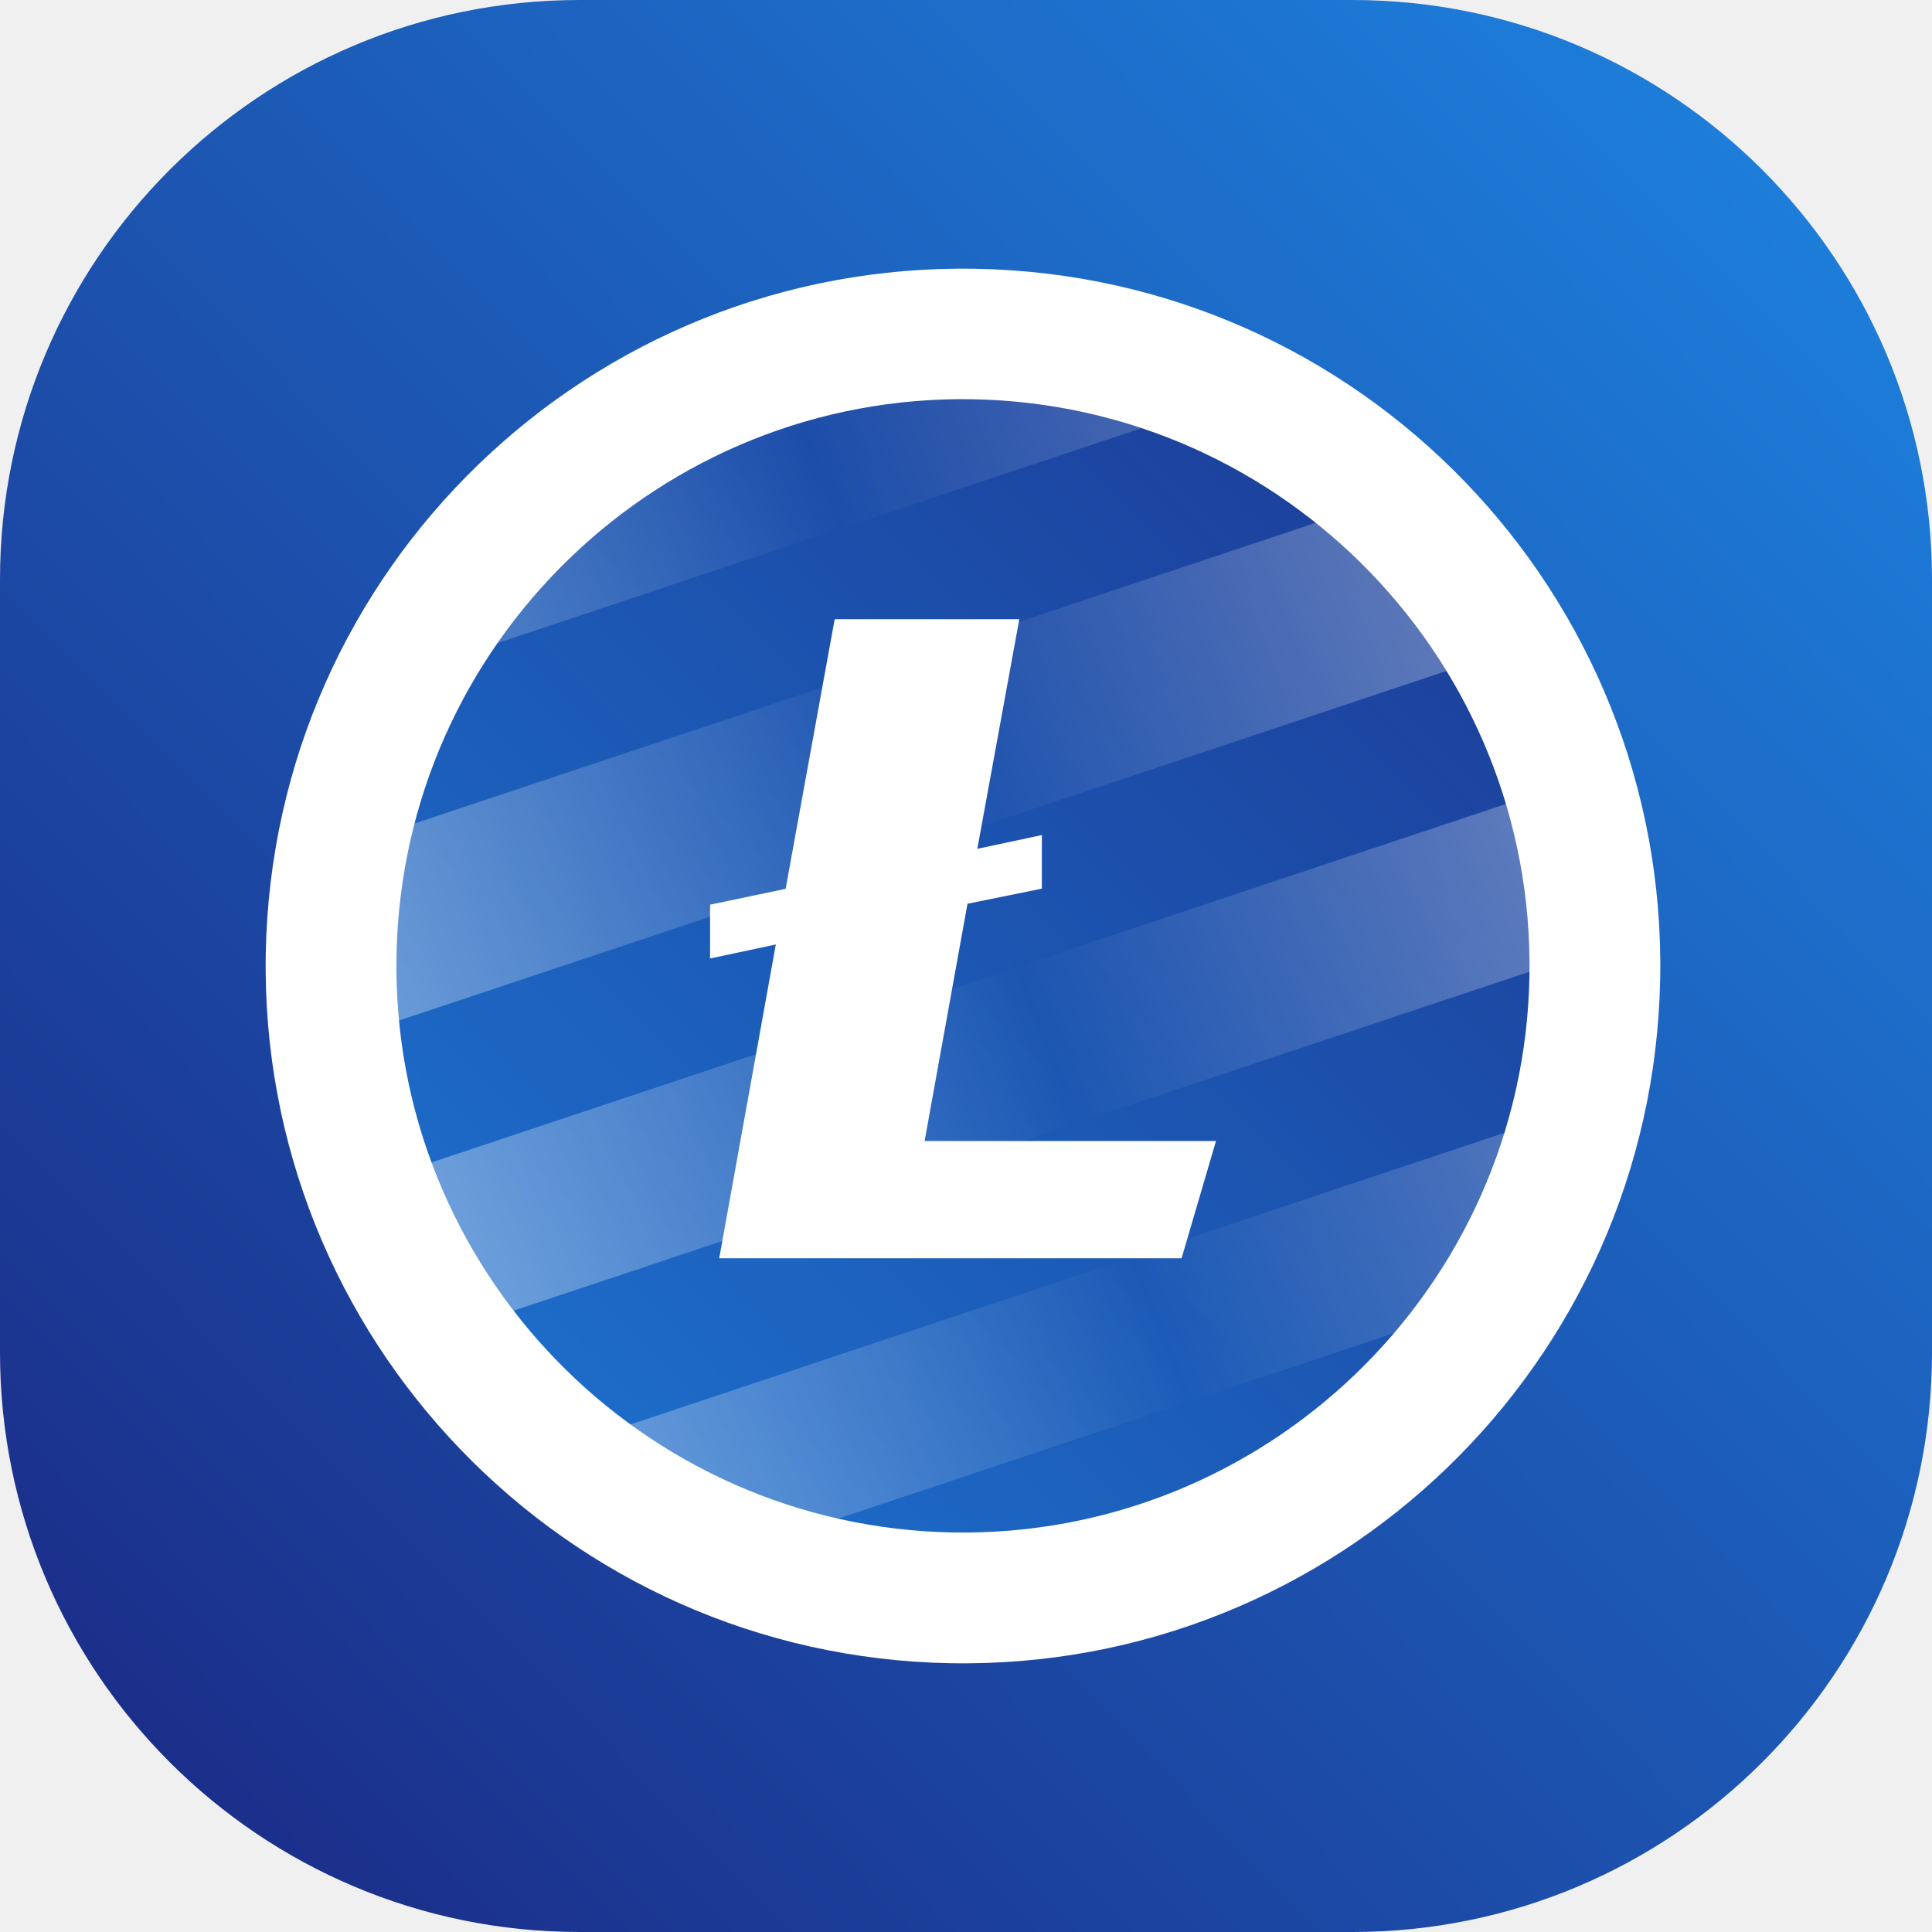
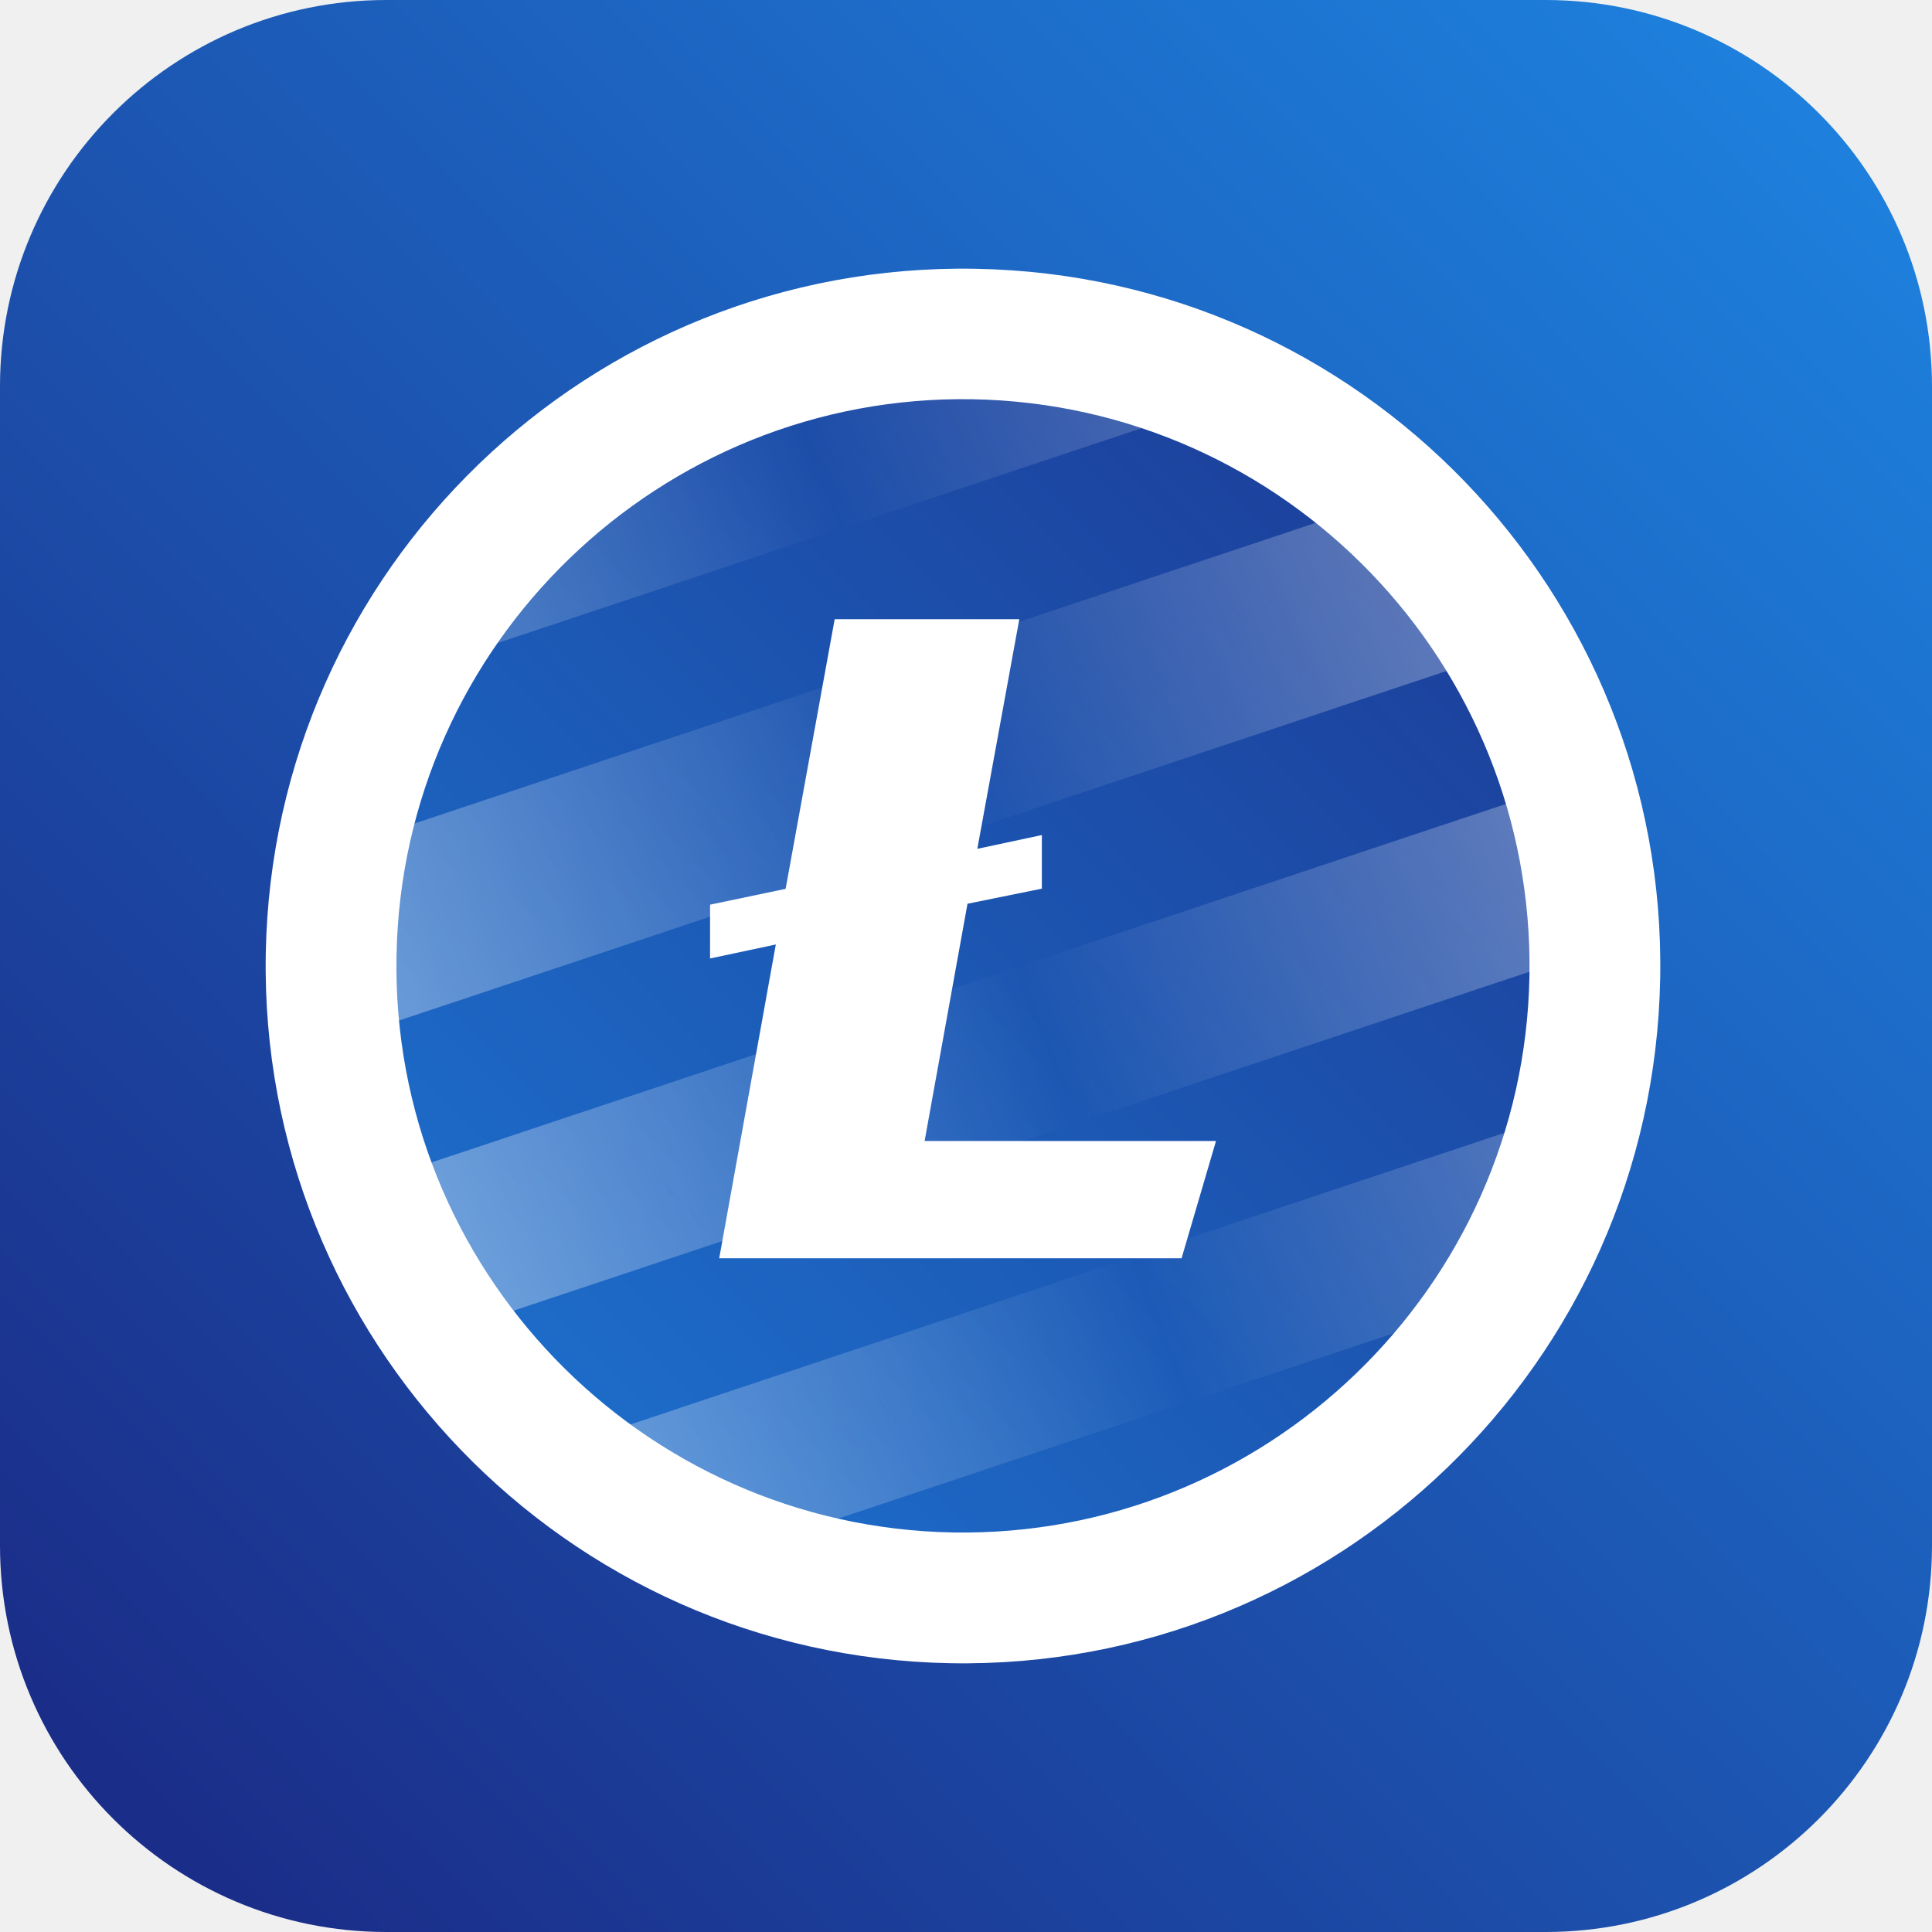
<svg xmlns="http://www.w3.org/2000/svg" width="80" height="80" viewBox="0 0 80 80" fill="none">
-   <rect width="80" height="80" rx="24" fill="url(#paint0_linear_860_1238)" />
-   <circle cx="40" cy="40" r="23.659" fill="url(#paint1_linear_860_1238)" fill-opacity="0.9" />
-   <path fill-rule="evenodd" clip-rule="evenodd" d="M59.049 61.085C53.987 65.692 47.259 68.5 39.875 68.5C38.972 68.5 38.079 68.458 37.198 68.376L59.049 61.085ZM65.43 52.632L27.024 65.445C17.739 60.747 11.375 51.117 11.375 40C11.375 37.884 11.605 35.822 12.043 33.838L12.634 35.611L58.586 20.28L57.762 17.811C64.234 23.035 68.375 31.034 68.375 40C68.375 44.536 67.315 48.825 65.43 52.632ZM39.875 11.5C28.046 11.5 17.901 18.706 13.589 28.968L54.267 15.396C50.043 12.919 45.125 11.5 39.875 11.5ZM61.424 27.276L14.565 42.91L16.464 48.602L63.323 32.968L61.424 27.276ZM18.614 55.157L65.54 39.501L67.439 45.192L20.513 60.849L18.614 55.157Z" fill="url(#paint2_linear_860_1238)" />
+   <rect width="80" height="80" rx="16" fill="url(#paint0_linear_933_435)" />
+   <circle cx="40" cy="40" r="23.659" fill="url(#paint1_linear_933_435)" fill-opacity="0.9" />
+   <path fill-rule="evenodd" clip-rule="evenodd" d="M59.049 61.085C53.987 65.692 47.259 68.5 39.875 68.5C38.972 68.5 38.079 68.458 37.198 68.376L59.049 61.085ZM65.43 52.632L27.024 65.445C17.739 60.747 11.375 51.117 11.375 40C11.375 37.884 11.605 35.822 12.043 33.838L12.634 35.611L58.586 20.28L57.762 17.811C64.234 23.035 68.375 31.034 68.375 40C68.375 44.536 67.315 48.825 65.43 52.632ZM39.875 11.5C28.046 11.5 17.901 18.706 13.589 28.968L54.267 15.396C50.043 12.919 45.125 11.5 39.875 11.5ZM61.424 27.276L14.565 42.91L16.464 48.602L63.323 32.968L61.424 27.276ZM18.614 55.157L65.54 39.501L67.439 45.192L20.513 60.849L18.614 55.157Z" fill="url(#paint2_linear_933_435)" />
  <path d="M40.398 11.13C24.444 10.841 11.294 23.535 11.005 39.477C10.716 55.419 23.41 68.581 39.352 68.87C55.294 69.159 68.456 56.465 68.745 40.511C69.034 24.569 56.34 11.407 40.398 11.13ZM39.448 63.456C26.514 63.215 16.178 52.507 16.419 39.573C16.648 26.639 27.356 16.303 40.29 16.532C53.236 16.773 63.559 27.481 63.331 40.415C63.102 53.349 52.382 63.684 39.448 63.456Z" fill="white" />
  <path d="M42.207 25.641H34.562L32.531 36.805L29.402 37.461V39.688L32.125 39.109L29.781 52.102H48.926L50.352 47.246H38.286L40.062 37.422L43.141 36.797V34.578L40.469 35.148L42.207 25.641Z" fill="white" />
  <defs>
-     <linearGradient id="paint0_linear_860_1238" x1="81.25" y1="-3.5" x2="-5.25" y2="81.5" gradientUnits="userSpaceOnUse">
+     <linearGradient id="paint0_linear_933_435" x1="81.25" y1="-3.5" x2="-5.25" y2="81.5" gradientUnits="userSpaceOnUse">
      <stop stop-color="#1E88E5" />
      <stop offset="1" stop-color="#1A237E" />
    </linearGradient>
-     <linearGradient id="paint1_linear_860_1238" x1="63.659" y1="16.341" x2="16.341" y2="63.659" gradientUnits="userSpaceOnUse">
+     <linearGradient id="paint1_linear_933_435" x1="63.66" y1="16.341" x2="16.341" y2="63.659" gradientUnits="userSpaceOnUse">
      <stop stop-color="#1B338E" />
      <stop offset="1" stop-color="#1D7AD7" />
    </linearGradient>
-     <linearGradient id="paint2_linear_860_1238" x1="74.613" y1="20.427" x2="5.672" y2="47.81" gradientUnits="userSpaceOnUse">
+     <linearGradient id="paint2_linear_933_435" x1="74.613" y1="20.427" x2="5.672" y2="47.81" gradientUnits="userSpaceOnUse">
      <stop stop-color="white" stop-opacity="0.65" />
      <stop offset="0" stop-color="white" stop-opacity="0.5" />
      <stop offset="0.505" stop-color="white" stop-opacity="0" />
      <stop offset="1" stop-color="white" stop-opacity="0.5" />
    </linearGradient>
  </defs>
</svg>
